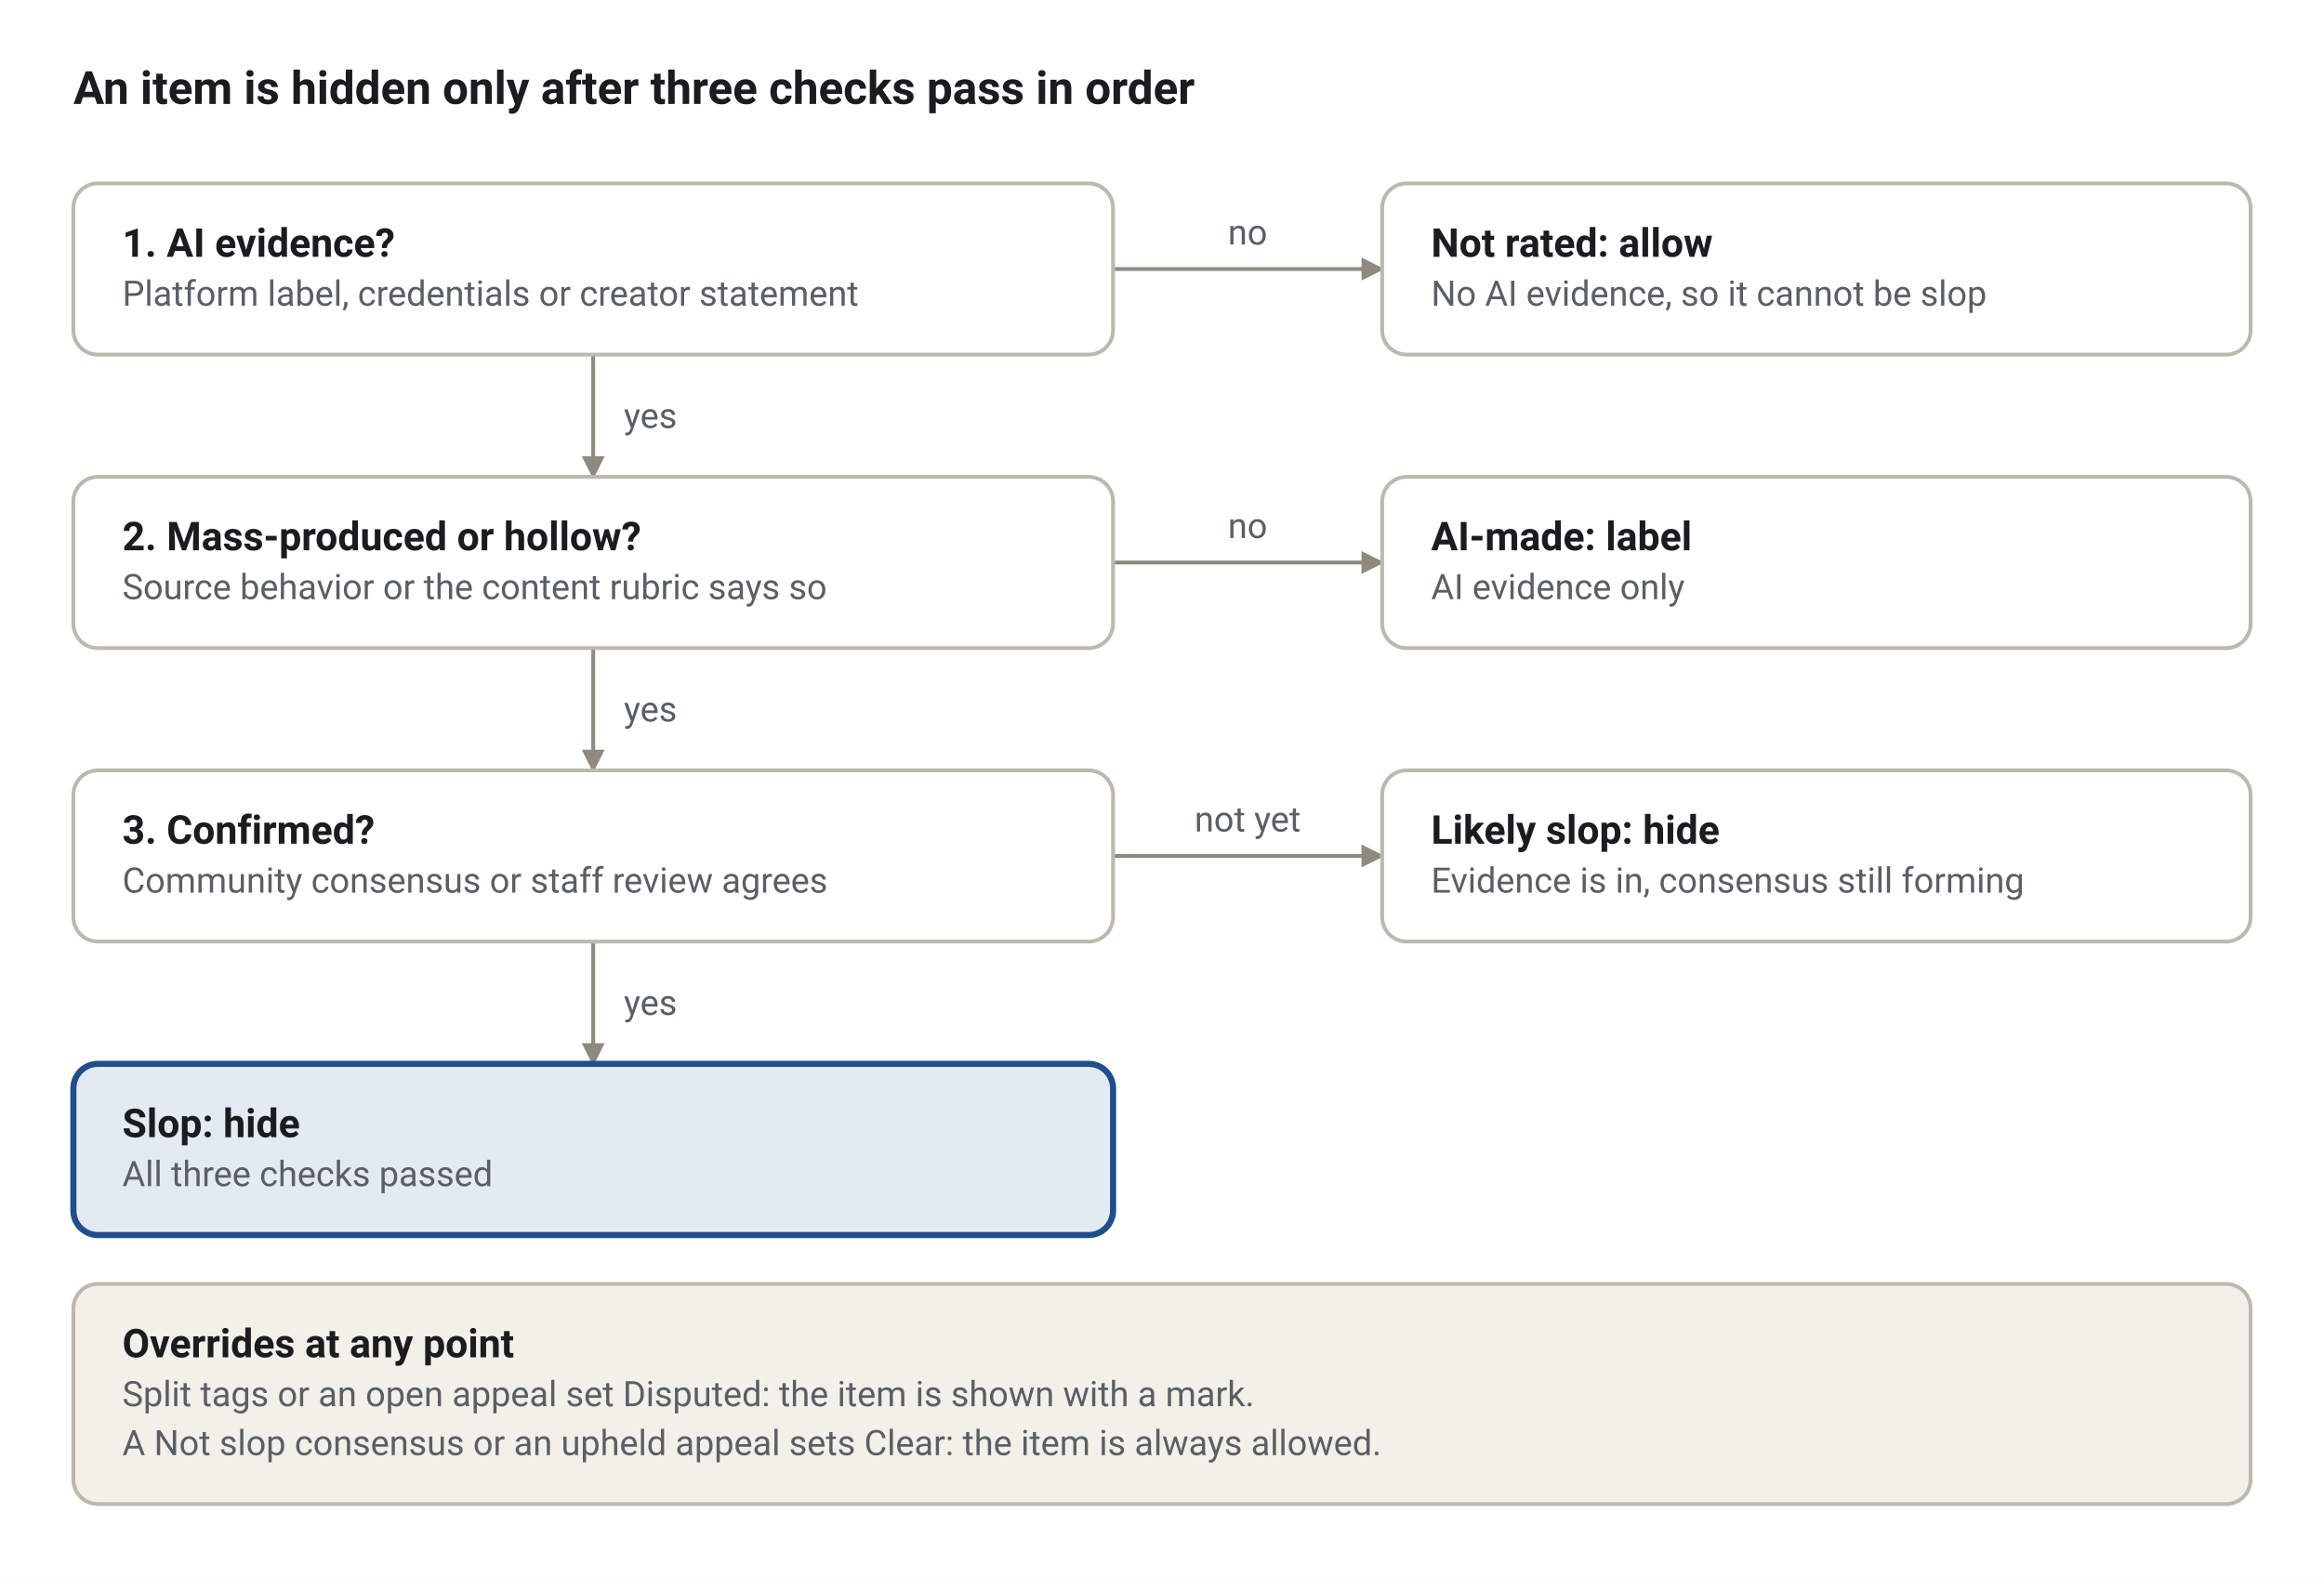
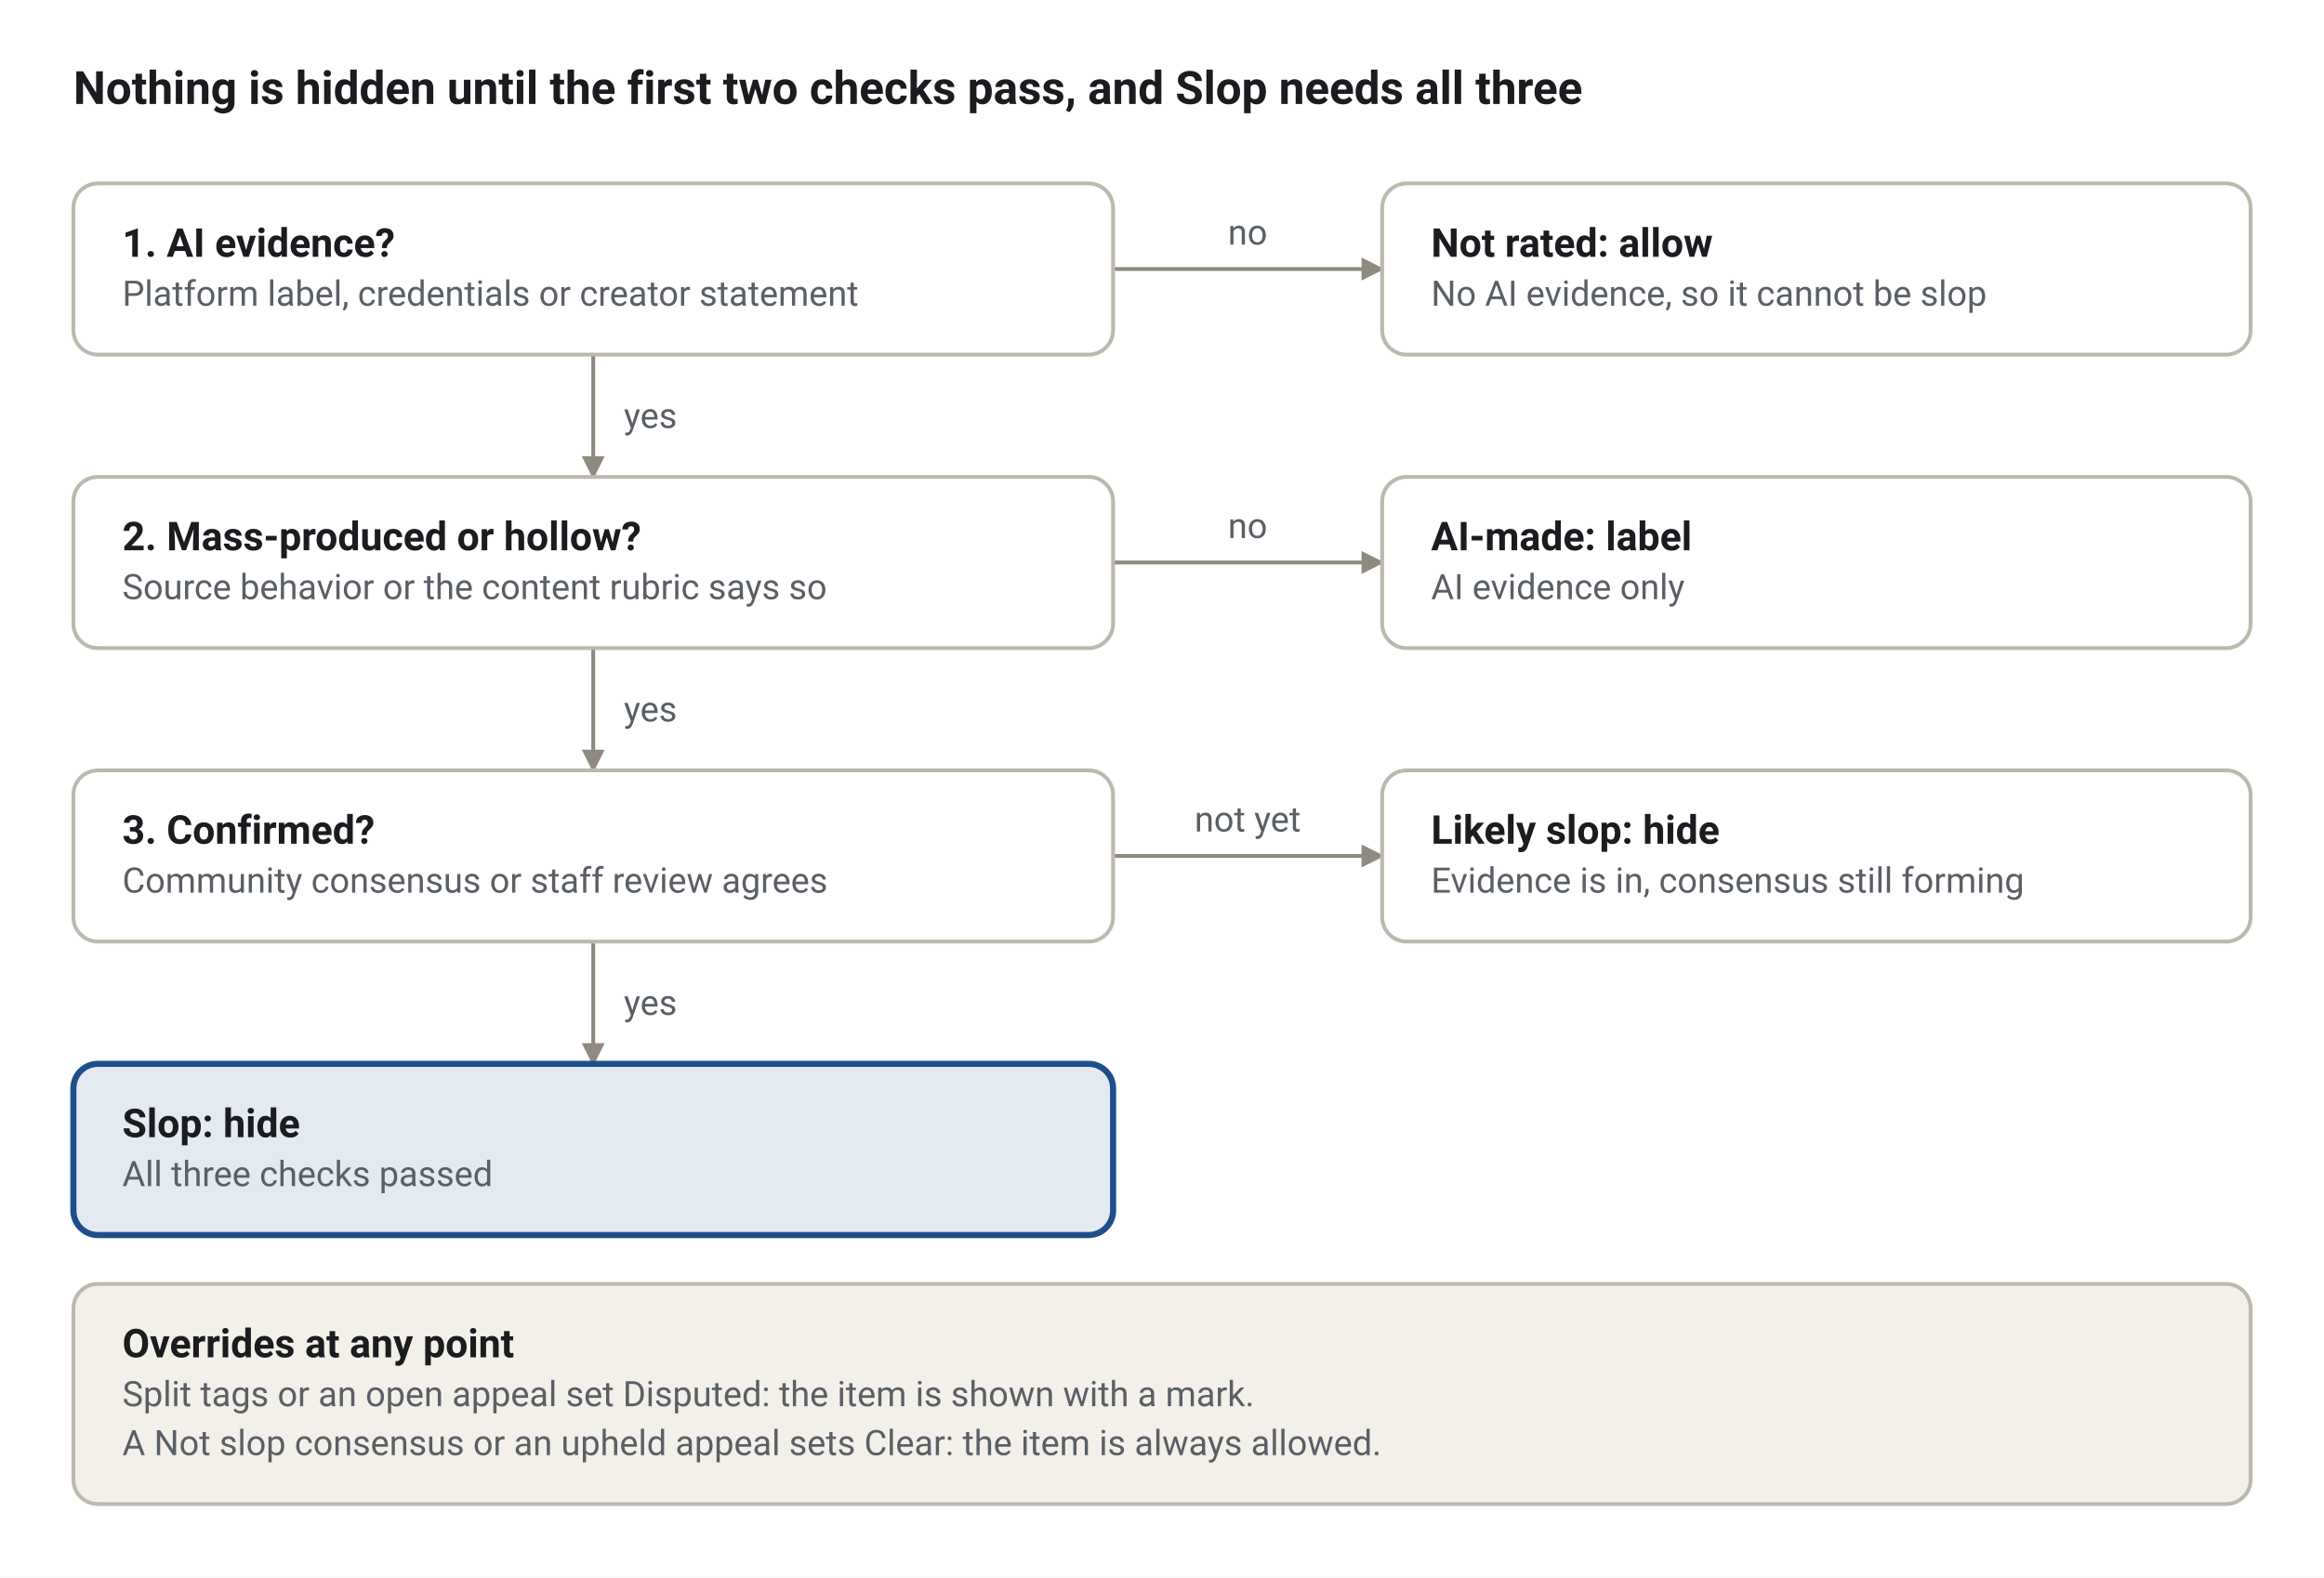
- <svg xmlns="http://www.w3.org/2000/svg" viewBox="0 0 760 516" width="760" height="516" role="img" aria-label="An item is hidden only after three checks pass in order" font-family="system-ui, -apple-system, 'Segoe UI', Roboto, Helvetica, Arial, sans-serif" font-size="13">
+ <svg xmlns="http://www.w3.org/2000/svg" viewBox="0 0 760 516" width="760" height="516" role="img" aria-label="Nothing is hidden until the first two checks pass, and Slop needs all three" font-family="system-ui, -apple-system, 'Segoe UI', Roboto, Helvetica, Arial, sans-serif" font-size="13">
  <rect width="760" height="516" fill="#FFFFFF" />
  <defs>
    <marker id="verdict-arrow" viewBox="0 0 10 10" refX="9" refY="5" markerWidth="6" markerHeight="6" orient="auto-start-reverse">
      <path d="M0 0L10 5L0 10z" fill="#8E8A80" />
    </marker>
  </defs>
-   <text x="24" y="34" font-size="15" font-weight="600" fill="#1A1C1F">An item is hidden only after three checks pass in order</text>
+   <text x="24" y="34" font-size="15" font-weight="600" fill="#1A1C1F">Nothing is hidden until the first two checks pass, and Slop needs all three</text>
  <path d="M194 116V156" fill="none" stroke="#8E8A80" stroke-width="1.25" marker-end="url(#verdict-arrow)" />
  <path d="M194 212V252" fill="none" stroke="#8E8A80" stroke-width="1.25" marker-end="url(#verdict-arrow)" />
  <path d="M194 308V348" fill="none" stroke="#8E8A80" stroke-width="1.25" marker-end="url(#verdict-arrow)" />
  <path d="M364 88H452" fill="none" stroke="#8E8A80" stroke-width="1.25" marker-end="url(#verdict-arrow)" />
  <path d="M364 184H452" fill="none" stroke="#8E8A80" stroke-width="1.25" marker-end="url(#verdict-arrow)" />
  <path d="M364 280H452" fill="none" stroke="#8E8A80" stroke-width="1.25" marker-end="url(#verdict-arrow)" />
  <rect x="24" y="60" width="340" height="56" rx="8" fill="#FFFFFF" stroke="#BDB8AD" stroke-width="1.25" />
  <text x="40" y="84" font-size="13" font-weight="600" fill="#1A1C1F">1. AI evidence?</text>
  <text x="40" y="100" font-size="11.5" fill="#5A5F66">Platform label, credentials or creator statement</text>
  <rect x="24" y="156" width="340" height="56" rx="8" fill="#FFFFFF" stroke="#BDB8AD" stroke-width="1.25" />
  <text x="40" y="180" font-size="13" font-weight="600" fill="#1A1C1F">2. Mass-produced or hollow?</text>
  <text x="40" y="196" font-size="11.5" fill="#5A5F66">Source behavior or the content rubric says so</text>
  <rect x="24" y="252" width="340" height="56" rx="8" fill="#FFFFFF" stroke="#BDB8AD" stroke-width="1.25" />
  <text x="40" y="276" font-size="13" font-weight="600" fill="#1A1C1F">3. Confirmed?</text>
  <text x="40" y="292" font-size="11.5" fill="#5A5F66">Community consensus or staff review agrees</text>
  <rect x="24" y="348" width="340" height="56" rx="8" fill="#E4EAF1" stroke="#1F4E8C" stroke-width="2" />
  <text x="40" y="372" font-size="13" font-weight="600" fill="#1A1C1F">Slop: hide</text>
  <text x="40" y="388" font-size="11.5" fill="#5A5F66">All three checks passed</text>
  <rect x="452" y="60" width="284" height="56" rx="8" fill="#FFFFFF" stroke="#BDB8AD" stroke-width="1.25" />
  <text x="468" y="84" font-size="13" font-weight="600" fill="#1A1C1F">Not rated: allow</text>
  <text x="468" y="100" font-size="11.5" fill="#5A5F66">No AI evidence, so it cannot be slop</text>
  <rect x="452" y="156" width="284" height="56" rx="8" fill="#FFFFFF" stroke="#BDB8AD" stroke-width="1.25" />
  <text x="468" y="180" font-size="13" font-weight="600" fill="#1A1C1F">AI-made: label</text>
  <text x="468" y="196" font-size="11.5" fill="#5A5F66">AI evidence only</text>
  <rect x="452" y="252" width="284" height="56" rx="8" fill="#FFFFFF" stroke="#BDB8AD" stroke-width="1.25" />
  <text x="468" y="276" font-size="13" font-weight="600" fill="#1A1C1F">Likely slop: hide</text>
  <text x="468" y="292" font-size="11.5" fill="#5A5F66">Evidence is in, consensus still forming</text>
  <text x="204" y="140" font-size="11.5" fill="#5A5F66">yes</text>
  <text x="204" y="236" font-size="11.5" fill="#5A5F66">yes</text>
  <text x="204" y="332" font-size="11.5" fill="#5A5F66">yes</text>
  <text x="408" y="80" text-anchor="middle" font-size="11.5" fill="#5A5F66">no</text>
  <text x="408" y="176" text-anchor="middle" font-size="11.5" fill="#5A5F66">no</text>
  <text x="408" y="272" text-anchor="middle" font-size="11.5" fill="#5A5F66">not yet</text>
  <rect x="24" y="420" width="712" height="72" rx="8" fill="#F3F0E9" stroke="#BDB8AD" stroke-width="1.25" />
  <text x="40" y="444" font-size="13" font-weight="600" fill="#1A1C1F">Overrides at any point</text>
  <text x="40" y="460" font-size="11.5" fill="#5A5F66">Split tags or an open appeal set Disputed: the item is shown with a mark.</text>
  <text x="40" y="476" font-size="11.5" fill="#5A5F66">A Not slop consensus or an upheld appeal sets Clear: the item is always allowed.</text>
</svg>
